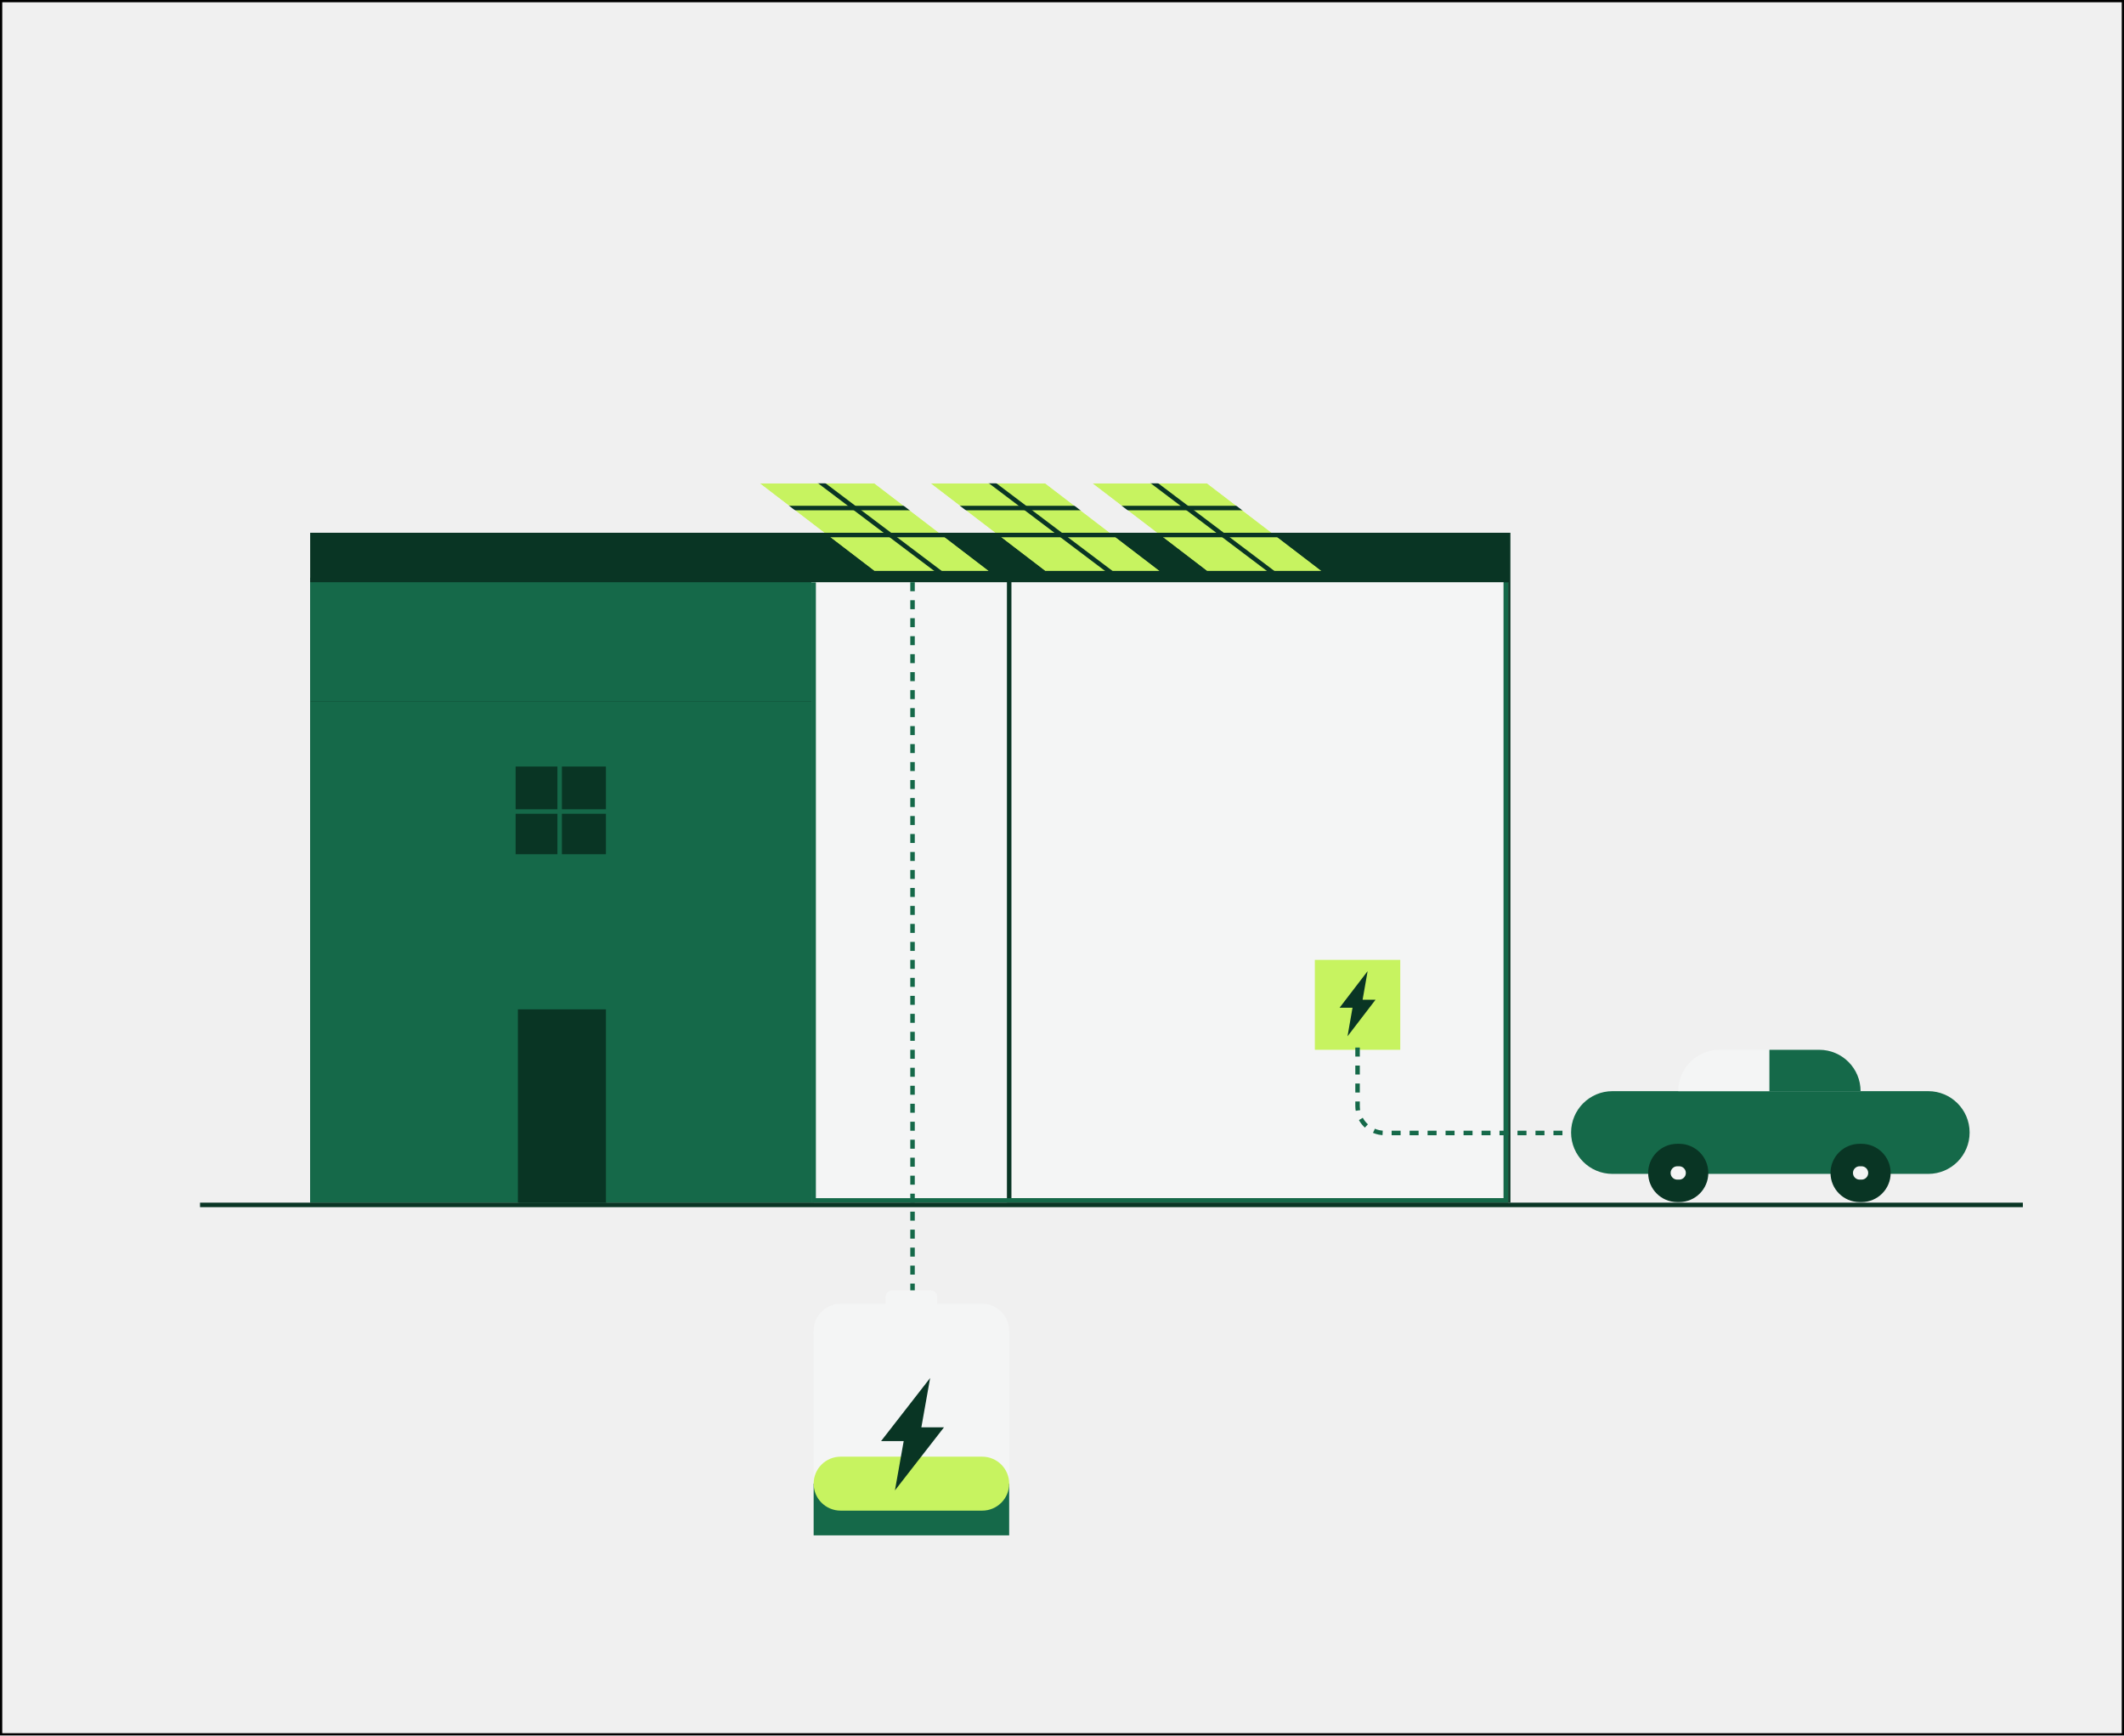
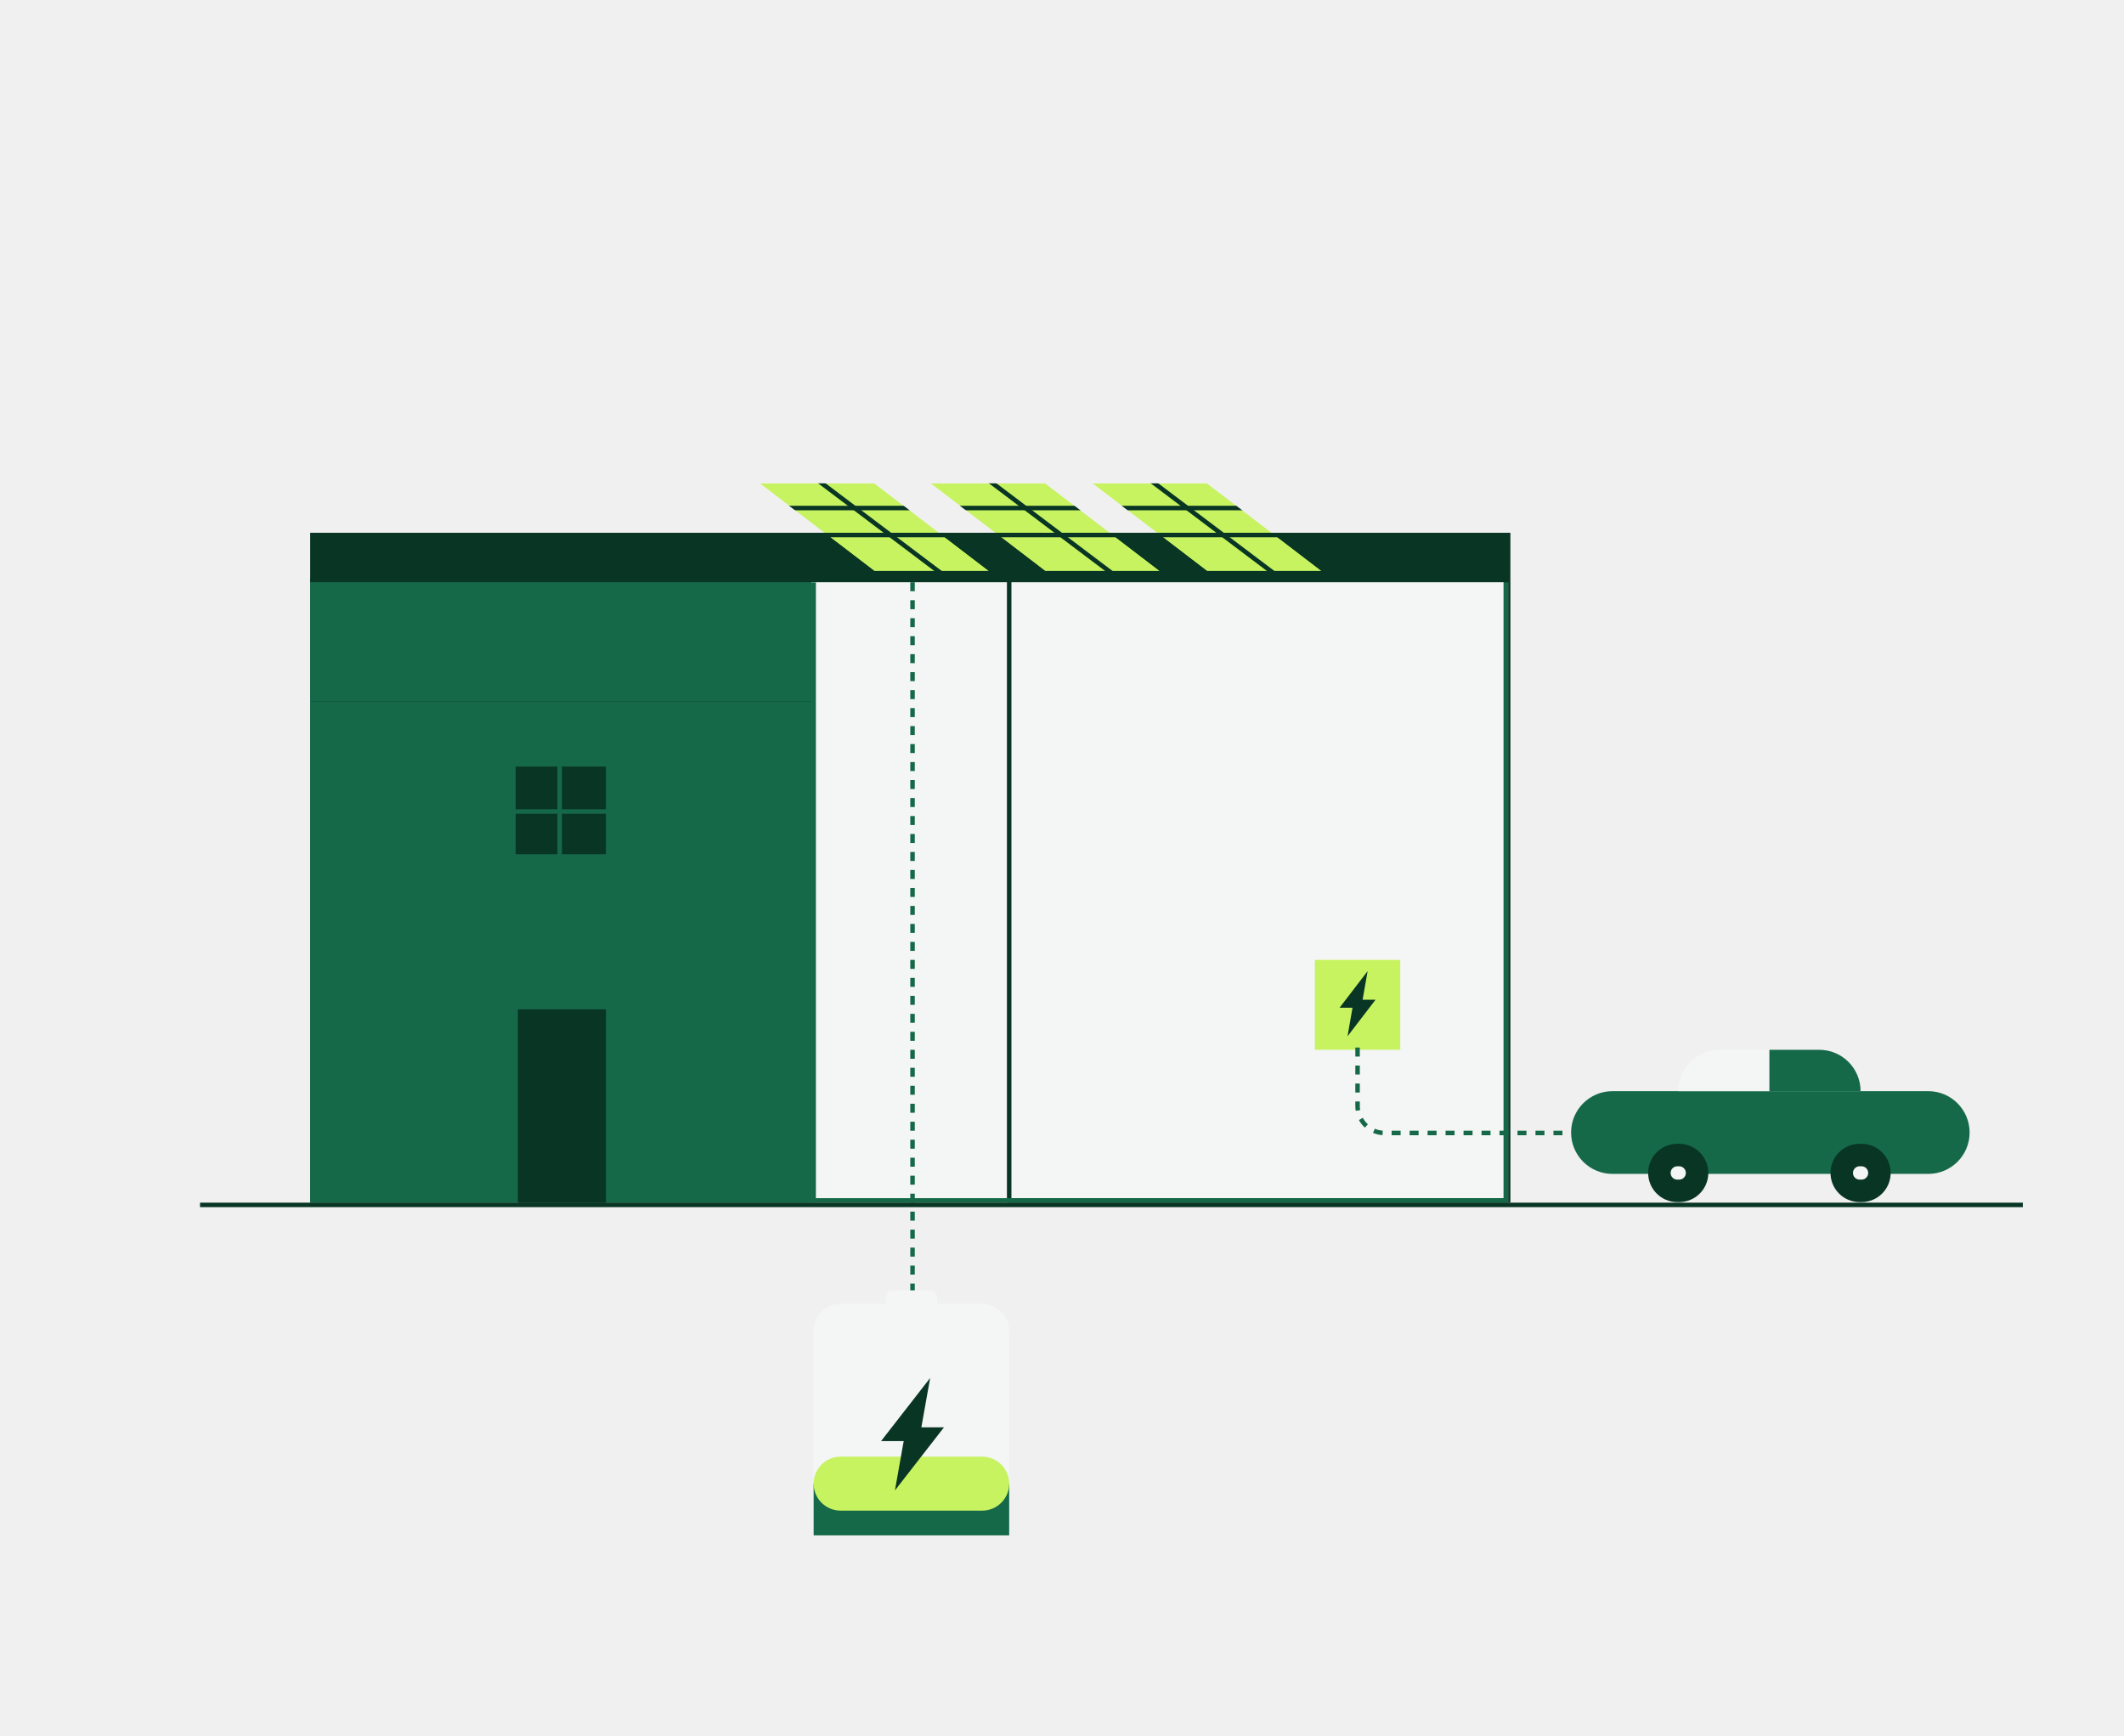
<svg xmlns="http://www.w3.org/2000/svg" width="945" height="772" viewBox="0 0 945 772" fill="none">
-   <rect x="0.5" y="0.5" width="944" height="771" stroke="black" />
  <path d="M138 237H530.572H672V535H138V237Z" fill="#093524" />
  <rect x="231" y="449" width="39" height="86" fill="#093524" />
  <rect x="230" y="341" width="40" height="39" fill="#093524" />
  <rect x="138" y="312" width="224" height="223" fill="#156949" />
  <rect x="230.414" y="449" width="39.175" height="86" fill="#093524" />
  <rect width="224" height="2" transform="matrix(1 0 0 -1 138 259)" fill="#093524" />
  <path d="M250 259H362V312H138V259H250Z" fill="#156949" />
  <rect x="229.406" y="341" width="40.179" height="39" fill="#093524" />
  <path d="M249 335V387.5" stroke="#156949" stroke-width="2" />
  <path d="M275.5 361H223" stroke="#156949" stroke-width="2" />
  <rect x="361" y="259" width="310" height="276" fill="#F4F5F5" />
  <rect x="449" y="258" width="221" height="276" fill="#F4F5F5" stroke="#093524" stroke-width="2" />
  <mask id="path-14-inside-1_9004_5139" fill="white">
    <path d="M361 259H671V535H361V259Z" />
  </mask>
  <path d="M671 535V537H673V535H671ZM361 535H359V537H361V535ZM671 259H669V535H671H673V259H671ZM671 535V533H361V535V537H671V535ZM361 535H363V259H361H359V535H361Z" fill="#156949" mask="url(#path-14-inside-1_9004_5139)" />
  <mask id="mask0_9004_5139" style="mask-type:alpha" maskUnits="userSpaceOnUse" x="338" y="215" width="102" height="39">
    <path d="M338 215H389L440 254H389L338 215Z" fill="#C7F360" />
  </mask>
  <g mask="url(#mask0_9004_5139)">
    <path d="M338 215H389L440 254H389L338 215Z" fill="#C7F360" />
    <path d="M345 226H420" stroke="#093524" stroke-width="2" />
    <path d="M361 238H436" stroke="#093524" stroke-width="2" />
    <path d="M363 213L420 256" stroke="#093524" stroke-width="2" />
  </g>
  <mask id="mask1_9004_5139" style="mask-type:alpha" maskUnits="userSpaceOnUse" x="414" y="215" width="102" height="39">
    <path d="M414 215H465L516 254H465L414 215Z" fill="#C7F360" />
  </mask>
  <g mask="url(#mask1_9004_5139)">
    <path d="M414 215H465L516 254H465L414 215Z" fill="#C7F360" />
    <path d="M421 226H496" stroke="#093524" stroke-width="2" />
    <path d="M437 238H512" stroke="#093524" stroke-width="2" />
    <path d="M439 213L496 256" stroke="#093524" stroke-width="2" />
  </g>
  <mask id="mask2_9004_5139" style="mask-type:alpha" maskUnits="userSpaceOnUse" x="486" y="215" width="102" height="39">
    <path d="M486 215H537L588 254H537L486 215Z" fill="#C7F360" />
  </mask>
  <g mask="url(#mask2_9004_5139)">
    <path d="M486 215H537L588 254H537L486 215Z" fill="#C7F360" />
    <path d="M493 226H568" stroke="#093524" stroke-width="2" />
    <path d="M509 238H584" stroke="#093524" stroke-width="2" />
    <path d="M511 213L568 256" stroke="#093524" stroke-width="2" />
  </g>
  <rect x="362" y="592" width="87" height="91" fill="#F4F5F5" />
  <rect x="362" y="580" width="87" height="24" rx="12" fill="#F4F5F5" />
  <rect x="362" y="660" width="87" height="23" fill="#156949" />
  <rect x="362" y="648" width="87" height="24" rx="12" fill="#C7F360" />
  <rect x="394" y="577" width="23" height="12" fill="#F4F5F5" />
  <rect x="394" y="574" width="23" height="6" rx="3" fill="#F4F5F5" />
  <path d="M413.832 613L392 641.063H402.071L398.168 663L420 634.937H409.929L413.832 613Z" fill="#093524" />
  <path d="M406 259V574" stroke="#156949" stroke-width="2" stroke-dasharray="4 4" />
  <rect x="89" y="535" width="811" height="2" fill="#093524" />
  <rect x="585" y="427" width="38" height="40" fill="#C7F360" />
  <path d="M608.476 432L596 448.277H601.755L599.524 461L612 444.723H606.245L608.476 432Z" fill="#093524" />
  <path d="M604 466V492C604 498.627 609.373 504 616 504H699" stroke="#156949" stroke-width="2" stroke-dasharray="4 4" />
  <rect x="699" y="485.4" width="177.312" height="36.801" rx="18.4" fill="#156949" />
  <path fill-rule="evenodd" clip-rule="evenodd" d="M787.236 467H765.072C754.91 467 746.672 475.238 746.672 485.4H787.236V467Z" fill="#F4F5F5" />
  <path d="M827.801 485.4C827.801 475.238 819.563 467 809.4 467H787.236V485.4H827.801Z" fill="#156949" />
  <rect x="738.289" y="513.818" width="16.764" height="15.928" rx="7.964" fill="#F4F5F5" stroke="#093524" stroke-width="10" />
  <rect x="819.422" y="513.818" width="16.764" height="15.928" rx="7.964" fill="#F4F5F5" stroke="#093524" stroke-width="10" />
</svg>
